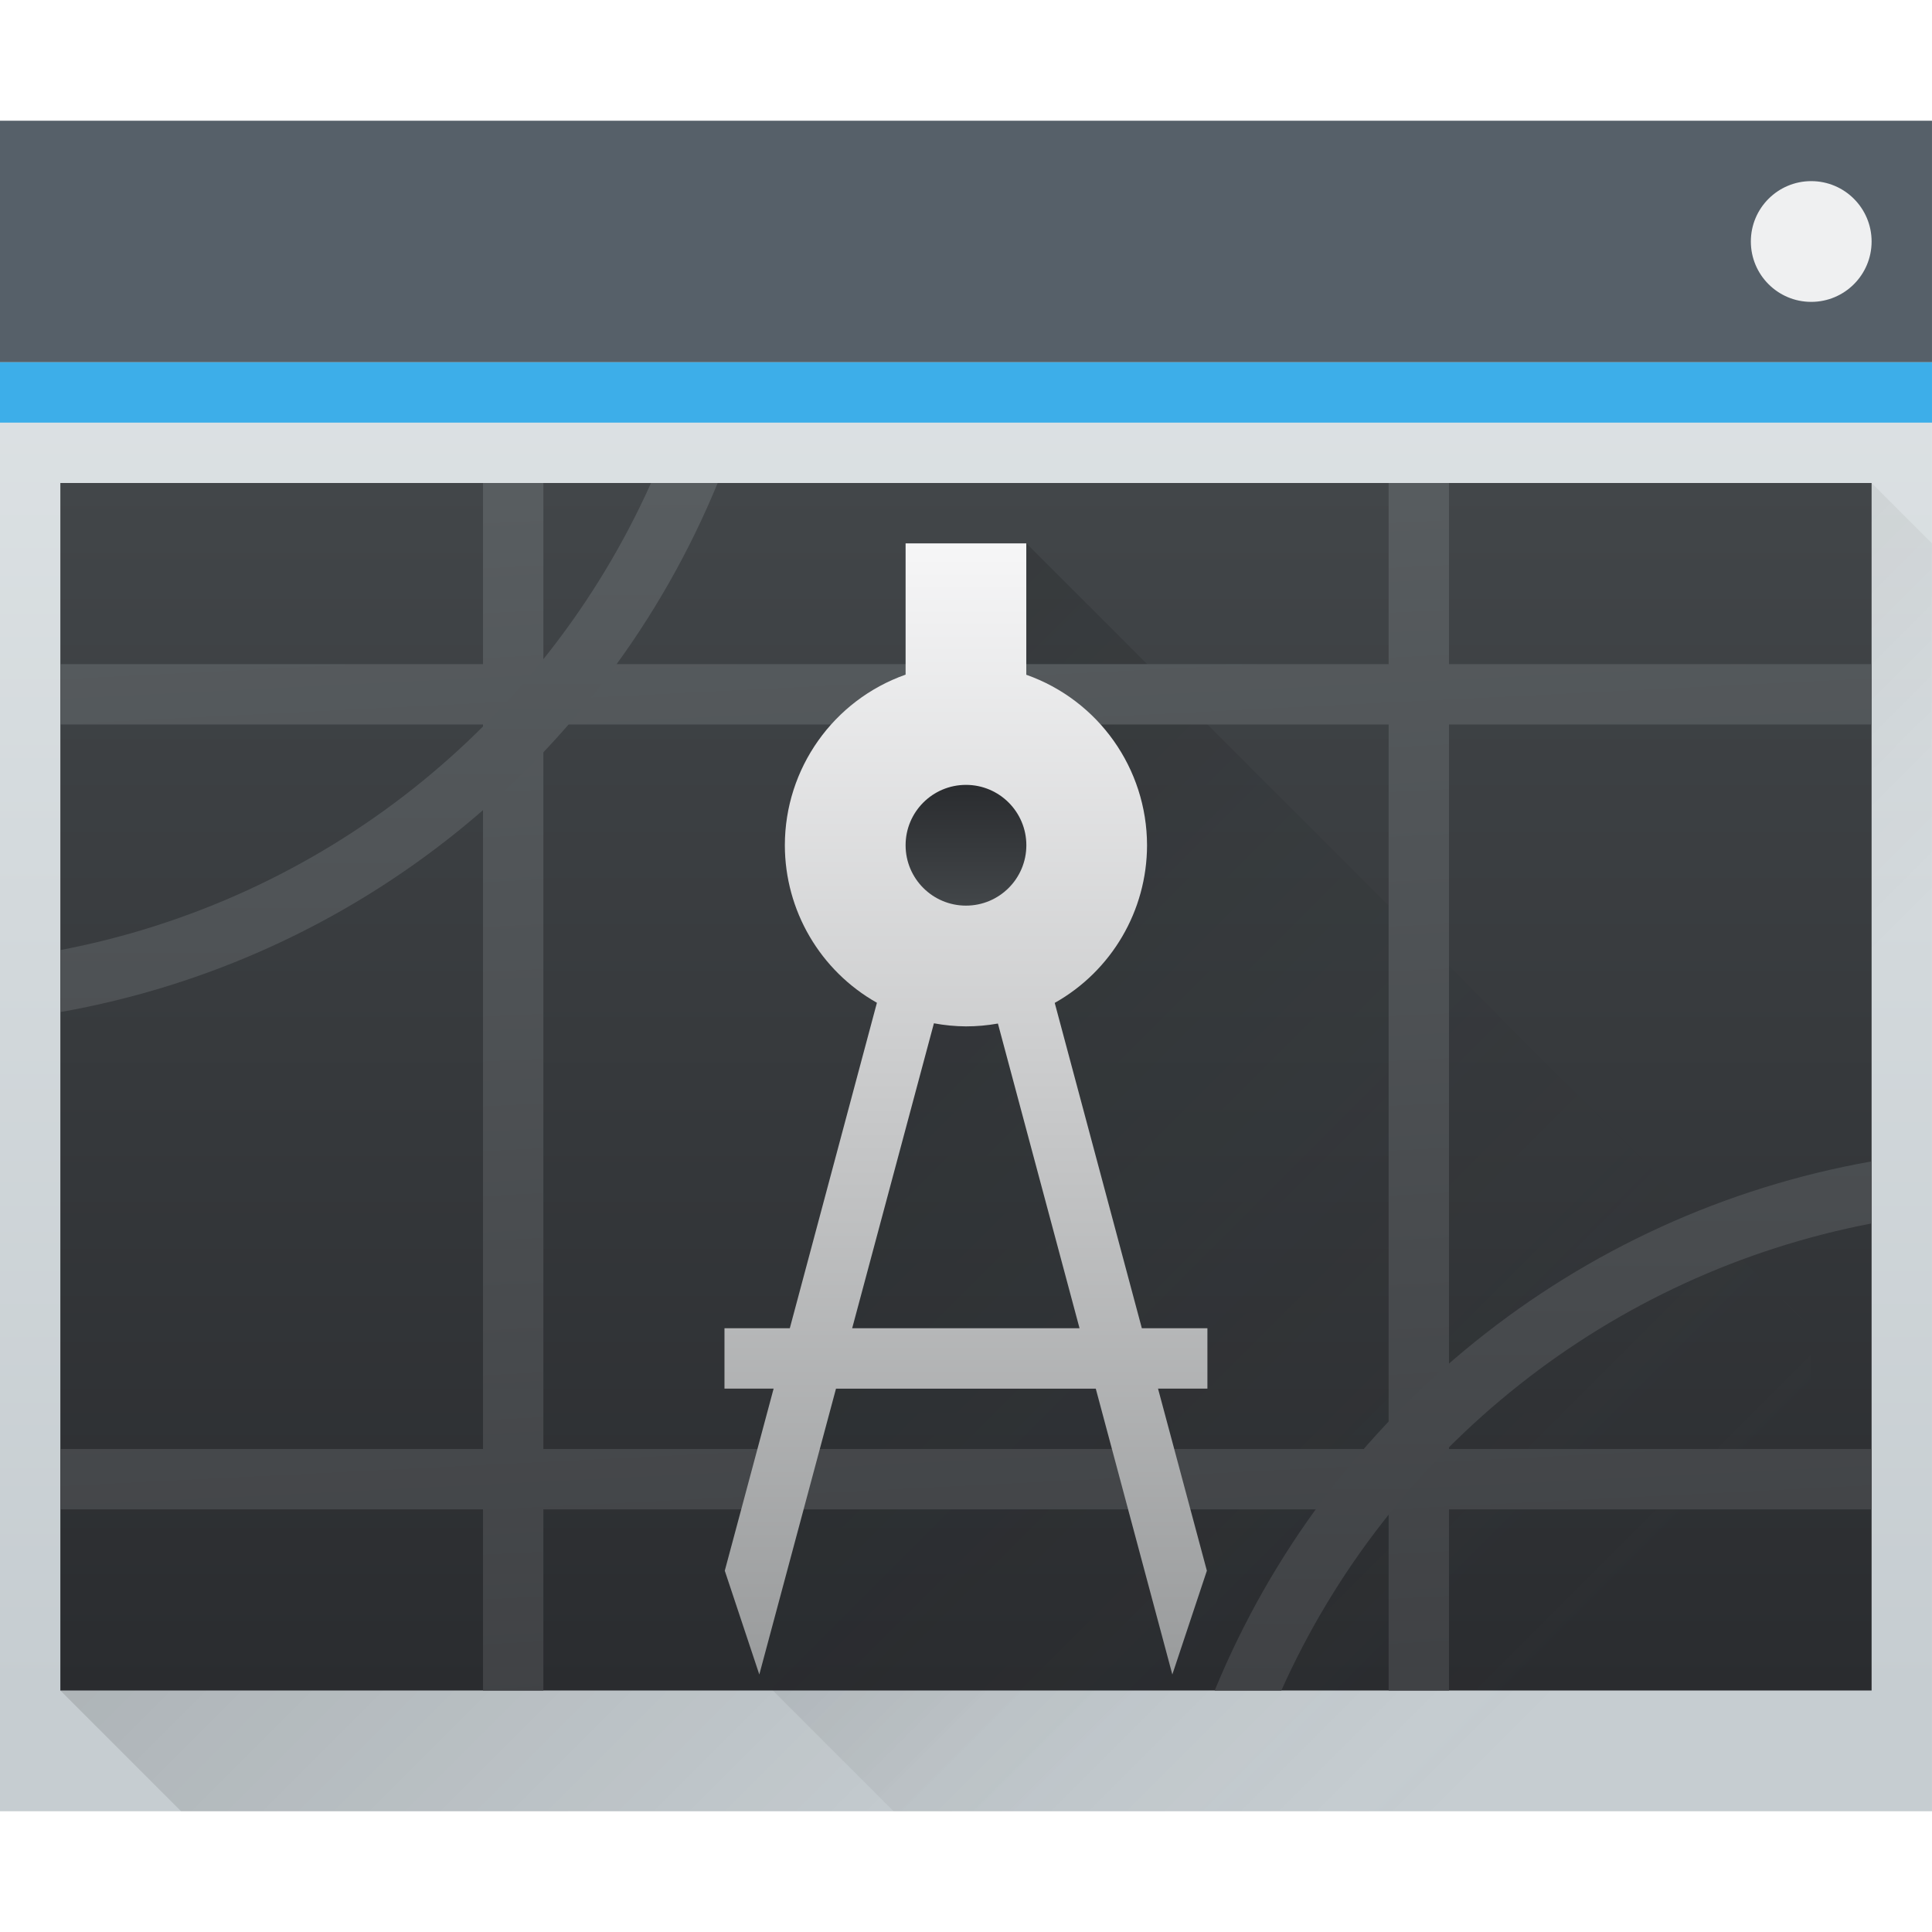
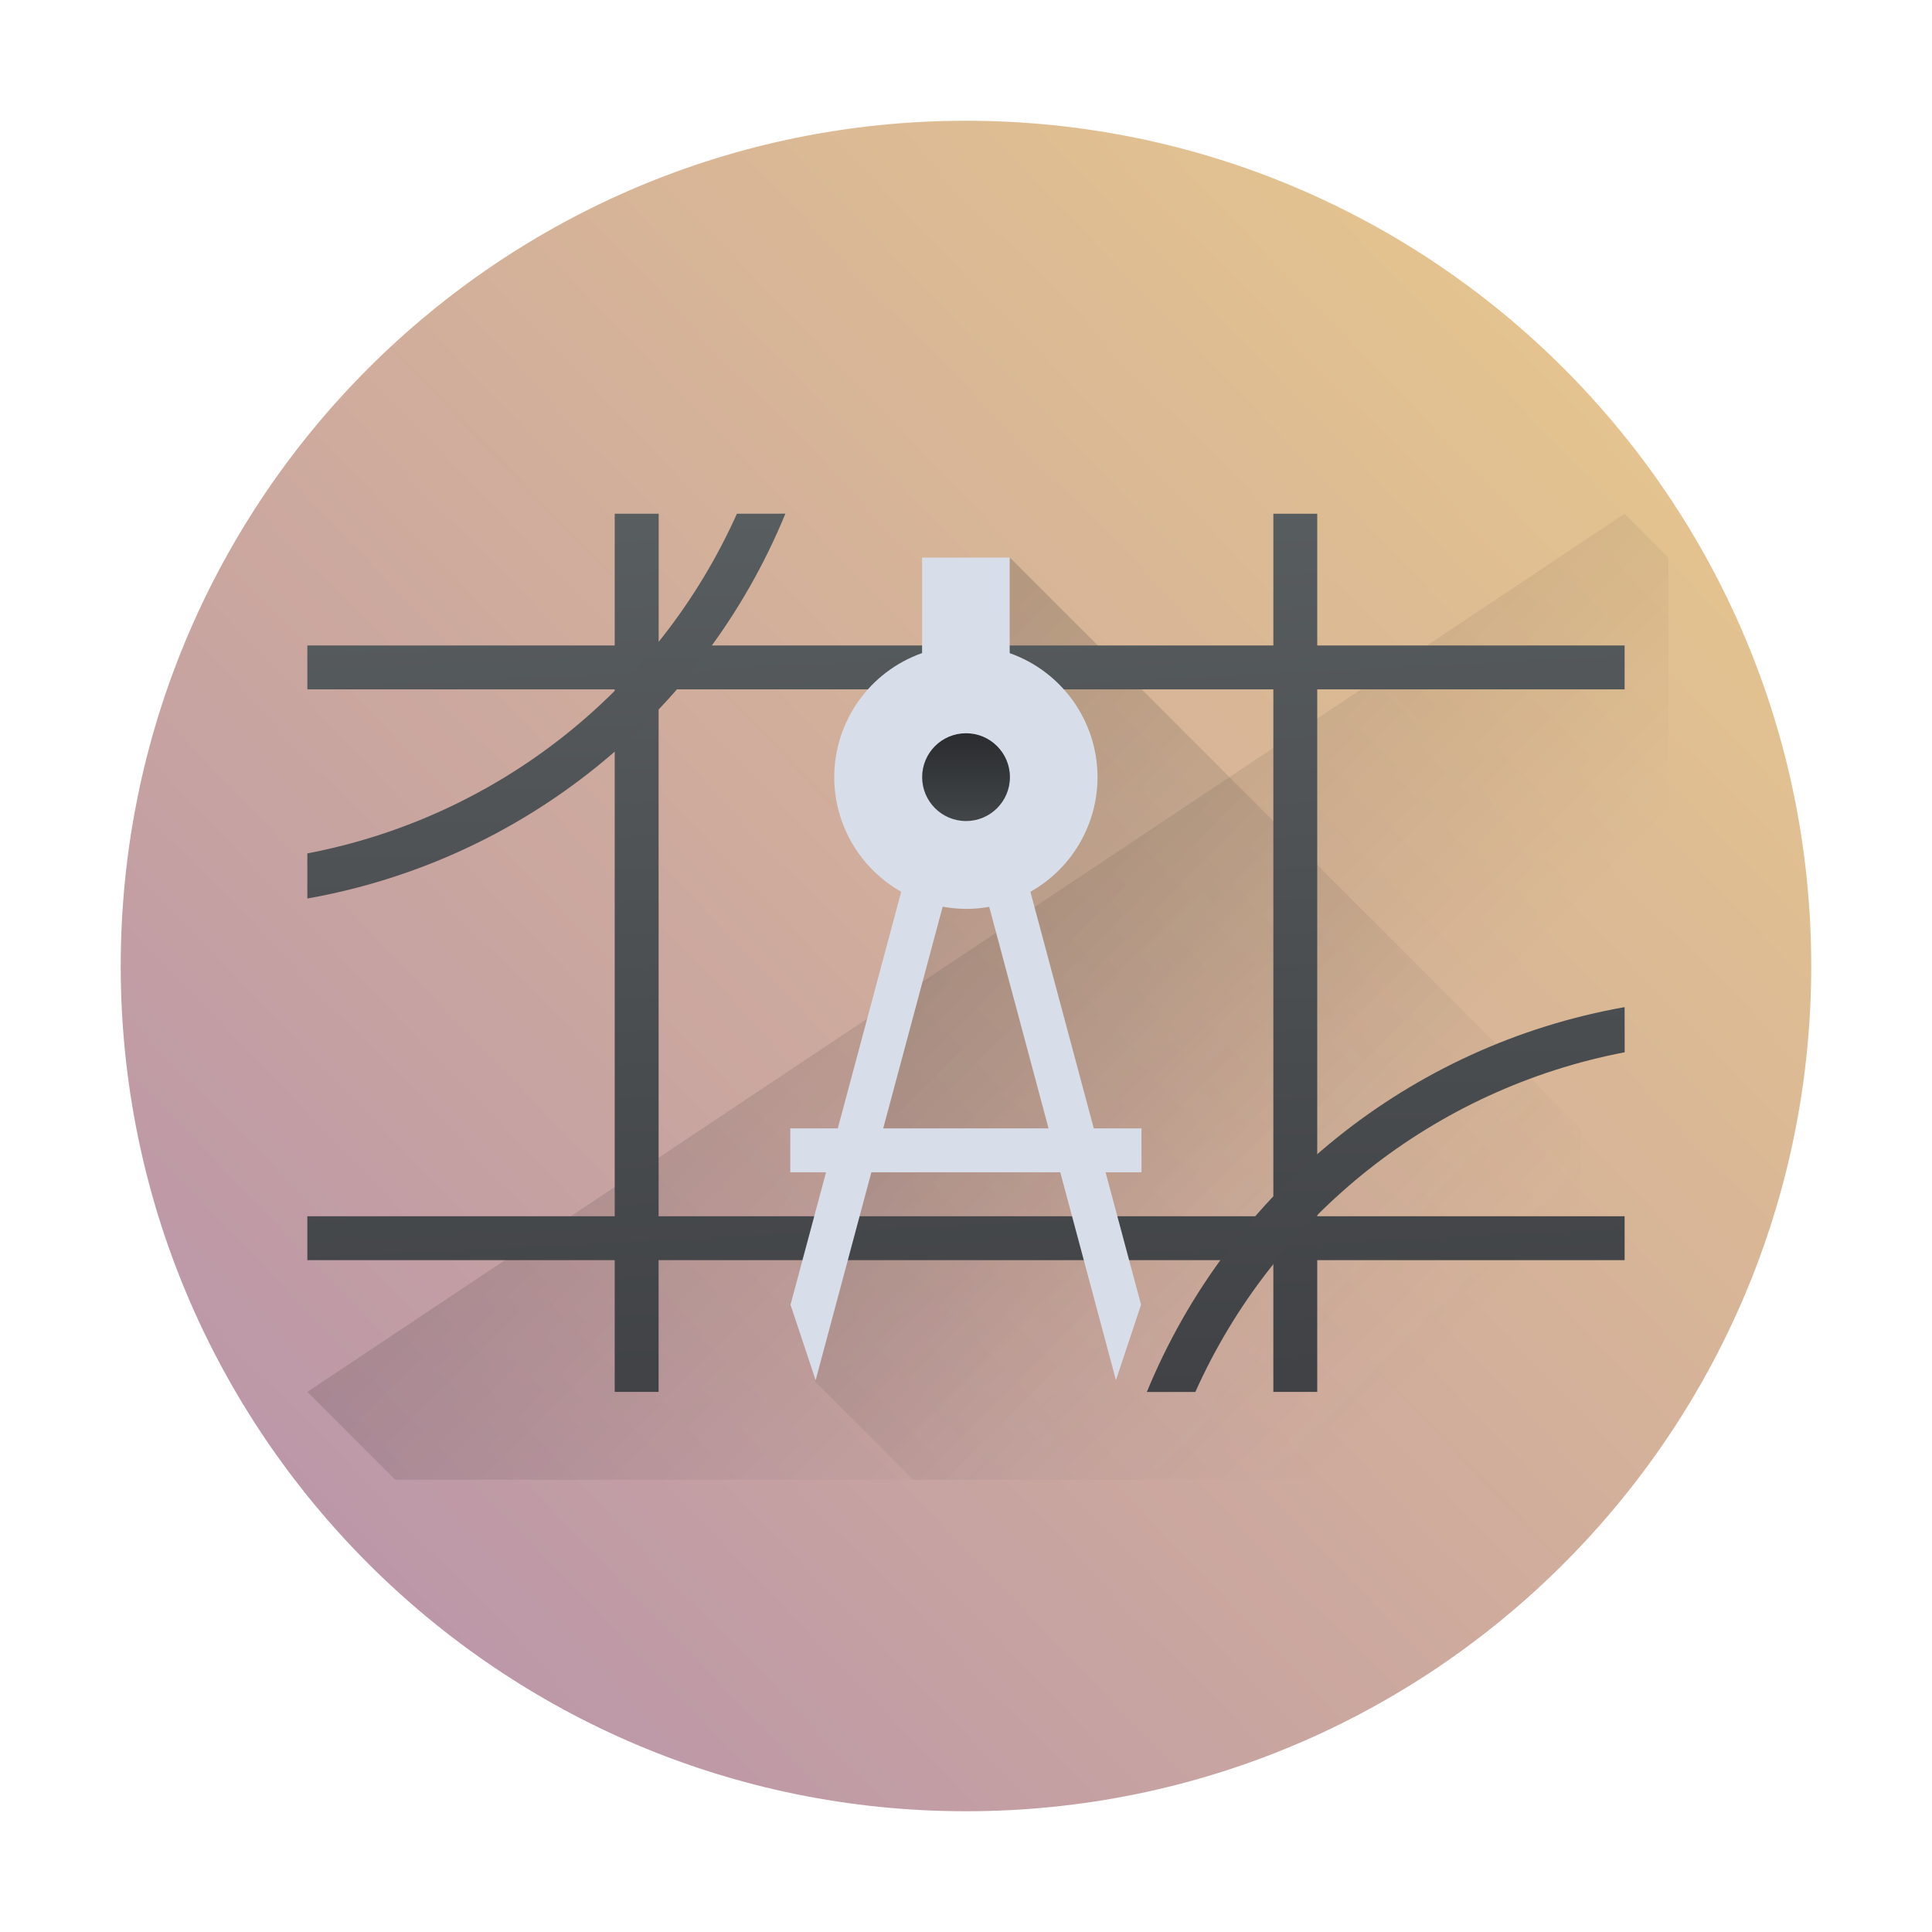
- <svg xmlns="http://www.w3.org/2000/svg" xmlns:xlink="http://www.w3.org/1999/xlink" width="32" version="1.1" height="32" viewBox="0 0 32 32">
+ <svg xmlns="http://www.w3.org/2000/svg" xmlns:xlink="http://www.w3.org/1999/xlink" width="32" version="1.1" height="32" viewBox="0 0 32 32" id="svg1082">
  <defs id="defs5455">
+     <linearGradient id="linearGradient915">
+       <stop style="stop-color:#b48ead;stop-opacity:1;" offset="0" id="stop911" />
+       <stop style="stop-color:#ebcb8b;stop-opacity:1;" offset="1" id="stop913" />
+     </linearGradient>
+     <filter id="g" x="-0.036" y="-0.036" width="1.072" height="1.072" color-interpolation-filters="sRGB">
+       <feGaussianBlur stdDeviation="0.45" id="feGaussianBlur1208" />
+     </filter>
+     <linearGradient id="f" x1="16" x2="16" y1="1" y2="31" gradientUnits="userSpaceOnUse" gradientTransform="translate(340.368,485.8319)">
+       <stop stop-color="#f71252" offset="0" id="stop1216" style="stop-color:#ff9955;stop-opacity:1" />
+       <stop stop-color="#ff5c39" offset="1" id="stop1218" style="stop-color:#ffb2ff;stop-opacity:1;" />
+     </linearGradient>
+     <filter id="j" x="-0.041" y="-0.11" width="1.083" height="1.22" color-interpolation-filters="sRGB">
+       <feGaussianBlur stdDeviation="0.275" id="feGaussianBlur1221" />
+     </filter>
+     <linearGradient id="b" x1="16" x2="16" y1="4" y2="11" gradientUnits="userSpaceOnUse">
+       <stop stop-color="#fdfefe" offset="0" id="stop1211" />
+       <stop stop-color="#dfe4e6" offset="1" id="stop1213" />
+     </linearGradient>
+     <filter id="i" x="-0.06" y="-0.06" width="1.12" height="1.12" color-interpolation-filters="sRGB">
+       <feGaussianBlur stdDeviation="0.125" id="feGaussianBlur1226" />
+     </filter>
+     <linearGradient id="e" x1="7.5" x2="7.5" y1="12" y2="17" gradientUnits="userSpaceOnUse" xlink:href="#a" gradientTransform="translate(340.368,485.8319)" />
+     <linearGradient id="a" x2="0" y1="532.8" y2="527.8" gradientUnits="userSpaceOnUse">
+       <stop stop-color="#ebf1f1" offset="0" id="stop1203" />
+       <stop stop-color="#fcfcfc" offset="1" id="stop1205" />
+     </linearGradient>
+     <filter id="h" x="-0.06" y="-0.06" width="1.12" height="1.12" color-interpolation-filters="sRGB">
+       <feGaussianBlur stdDeviation="0.125" id="feGaussianBlur1229" />
+     </filter>
+     <linearGradient id="d" x1="7.5" x2="7.5" y1="12" y2="17" gradientTransform="translate(357.368,485.8319)" gradientUnits="userSpaceOnUse" xlink:href="#a" />
+     <linearGradient id="linearGradient1409" x2="0" y1="532.8" y2="527.8" gradientUnits="userSpaceOnUse">
+       <stop stop-color="#ebf1f1" offset="0" id="stop1405" />
+       <stop stop-color="#fcfcfc" offset="1" id="stop1407" />
+     </linearGradient>
+     <radialGradient id="c" cx="15.851" cy="20.863" r="13.734" gradientTransform="matrix(1,0,0,0.32764,340.368,489.5299)" gradientUnits="userSpaceOnUse">
+       <stop stop-opacity=".627" offset="0" id="stop1232" />
+       <stop stop-color="#030303" stop-opacity="0" offset="1" id="stop1234" />
+     </radialGradient>
+     <filter id="j-7" x="-0.041" y="-0.11" width="1.083" height="1.22" color-interpolation-filters="sRGB">
+       <feGaussianBlur stdDeviation="0.275" id="feGaussianBlur1221-5" />
+     </filter>
+     <linearGradient id="b-3" x1="16" x2="16" y1="4" y2="11" gradientUnits="userSpaceOnUse">
+       <stop stop-color="#fdfefe" offset="0" id="stop1211-5" />
+       <stop stop-color="#dfe4e6" offset="1" id="stop1213-6" />
+     </linearGradient>
+     <filter id="i-2" x="-0.06" y="-0.06" width="1.12" height="1.12" color-interpolation-filters="sRGB">
+       <feGaussianBlur stdDeviation="0.125" id="feGaussianBlur1226-9" />
+     </filter>
+     <linearGradient id="a-1" x2="0" y1="532.8" y2="527.8" gradientUnits="userSpaceOnUse">
+       <stop stop-color="#ebf1f1" offset="0" id="stop1203-2" />
+       <stop stop-color="#fcfcfc" offset="1" id="stop1205-7" />
+     </linearGradient>
+     <filter id="h-0" x="-0.06" y="-0.06" width="1.12" height="1.12" color-interpolation-filters="sRGB">
+       <feGaussianBlur stdDeviation="0.125" id="feGaussianBlur1229-9" />
+     </filter>
+     <linearGradient id="linearGradient1773" x2="0" y1="532.8" y2="527.8" gradientUnits="userSpaceOnUse">
+       <stop stop-color="#ebf1f1" offset="0" id="stop1769" />
+       <stop stop-color="#fcfcfc" offset="1" id="stop1771" />
+     </linearGradient>
+     <radialGradient id="c-3" cx="15.851" cy="20.863" r="13.734" gradientTransform="matrix(0.9333331,0,0,0.3057973,409.6381,504.3161)" gradientUnits="userSpaceOnUse">
+       <stop stop-opacity=".627" offset="0" id="stop1232-6" />
+       <stop stop-color="#030303" stop-opacity="0" offset="1" id="stop1234-0" />
+     </radialGradient>
+     <linearGradient xlink:href="#linearGradient915" id="linearGradient917" x1="386.571" y1="545.798" x2="414.571" y2="518.798" gradientUnits="userSpaceOnUse" />
+     <linearGradient xlink:href="#linearGradient4293" id="linearGradient11953" gradientUnits="userSpaceOnUse" gradientTransform="matrix(0.7272717,0,0,0.7272717,109.2472,143.3635)" x1="391.571" y1="525.798" x2="406.571" y2="540.798" />
+     <linearGradient id="linearGradient4293">
+       <stop id="stop4295" />
+       <stop offset="1" style="stop-opacity:0" id="stop4297" />
+     </linearGradient>
+     <linearGradient xlink:href="#linearGradient4400" id="linearGradient11955" gradientUnits="userSpaceOnUse" gradientTransform="matrix(0.7272717,0,0,0.7272717,109.2472,145.5453)" x1="397.571" y1="521.798" x2="413.571" y2="537.798" />
+     <linearGradient id="linearGradient4400">
+       <stop style="stop-color:#020303" id="stop4402" />
+       <stop offset="1" style="stop-color:#424649;stop-opacity:0" id="stop4404" />
+     </linearGradient>
+     <linearGradient xlink:href="#linearGradient4430" id="linearGradient11957" gradientUnits="userSpaceOnUse" gradientTransform="matrix(0.7272717,0,0,0.7272717,388.9352,518.4888)" x1="15" y1="28" x2="14" y2="8" />
    <linearGradient id="linearGradient4430">
      <stop style="stop-color:#404245" id="stop4432" />
      <stop offset="1" style="stop-color:#585d60" id="stop4434" />
    </linearGradient>
-     <linearGradient xlink:href="#linearGradient4400" id="linearGradient4244" y1="521.798" x1="397.571" y2="537.798" x2="413.571" gradientUnits="userSpaceOnUse" gradientTransform="matrix(1 0 0 1 -384.5714 -512.798)" />
-     <linearGradient xlink:href="#linearGradient4159" id="linearGradient4191" y1="525.798" y2="527.798" x2="0" gradientUnits="userSpaceOnUse" gradientTransform="matrix(1 0 0 1 -0.000012 3)" />
+     <linearGradient xlink:href="#linearGradient4430" id="linearGradient4583-4" y1="26" y2="6" x2="0" gradientUnits="userSpaceOnUse" gradientTransform="matrix(0.7272717,0,0,0.7272717,388.9352,519.9434)" />
+     <linearGradient xlink:href="#linearGradient4159" id="linearGradient4191-6" y1="525.798" y2="527.798" x2="0" gradientUnits="userSpaceOnUse" gradientTransform="matrix(0.7272717,0,0,0.7272717,109.2472,145.5453)" />
    <linearGradient id="linearGradient4159">
      <stop style="stop-color:#2a2c2f" id="stop4161" />
      <stop offset="1" style="stop-color:#424649" id="stop4163" />
    </linearGradient>
-     <linearGradient xlink:href="#linearGradient4430" id="linearGradient4329" y1="28" x1="15" y2="8" x2="14" gradientUnits="userSpaceOnUse" />
-     <linearGradient id="linearGradient4400">
-       <stop style="stop-color:#020303" id="stop4402" />
-       <stop offset="1" style="stop-color:#424649;stop-opacity:0" id="stop4404" />
-     </linearGradient>
-     <linearGradient id="linearGradient4303">
-       <stop style="stop-color:#989a9b" id="stop4305" />
-       <stop offset="1" style="stop-color:#f6f6f7" id="stop4307" />
-     </linearGradient>
-     <linearGradient xlink:href="#linearGradient4303" id="linearGradient4556" y1="25" y2="6" x2="0" gradientUnits="userSpaceOnUse" gradientTransform="matrix(1 0 0 1 384.5714 518.798)" />
-     <linearGradient xlink:href="#linearGradient4430" id="linearGradient4583" y1="26" y2="6" x2="0" gradientUnits="userSpaceOnUse" gradientTransform="matrix(1 0 0 1 0 2)" />
-     <linearGradient id="linearGradient4303-6">
-       <stop style="stop-color:#c6cdd1" id="stop4305-7" />
-       <stop offset="1" style="stop-color:#e0e5e7" id="stop4307-0" />
-     </linearGradient>
-     <linearGradient id="linearGradient4643-8" xlink:href="#linearGradient4303-6" y1="543.798" y2="502.655" x2="0" gradientUnits="userSpaceOnUse" gradientTransform="matrix(0.6666673 0 0 0.6351842 128.1901 198.5187)" />
-     <linearGradient id="linearGradient4183" xlink:href="#linearGradient4293" y1="525.798" y2="540.798" x1="391.571" gradientUnits="userSpaceOnUse" x2="406.571" gradientTransform="matrix(1 0 0 1 -0.000007 0.000029)" />
-     <linearGradient id="linearGradient4293">
-       <stop id="stop4295" />
-       <stop offset="1" style="stop-opacity:0" id="stop4297" />
-     </linearGradient>
-     <linearGradient xlink:href="#linearGradient4159" id="linearGradient4251" y1="543.798" y2="523.798" x2="0" gradientUnits="userSpaceOnUse" />
  </defs>
  <g id="layer1" transform="matrix(1 0 0 1 -384.5714 -515.798)">
-     <rect width="32" x="384.571" y="517.798" rx="0" height="28" style="fill:url(#linearGradient4643-8)" id="rect4641-5" />
-     <path style="fill:url(#linearGradient4183);opacity:0.2;fill-rule:evenodd" id="path4167" d="m 385.571,543.798 30,-20 1,1 -1e-5,21 -29,3e-5 z" />
-     <rect width="32" x="384.571" y="517.798" height="4" style="fill:#566069" id="rect4647-8" />
-     <rect width="32" x="384.571" y="521.798" height="1" style="fill:#3daee9" id="rect4649-8" />
-     <rect width="30" x="385.571" y="523.798" height="20" style="fill:url(#linearGradient4251)" id="rect4653-5" />
-     <rect width="2" x="413.571" y="518.798" rx="1" height="2" style="fill:#eff0f1" id="rect4661-1" />
-     <path style="fill:url(#linearGradient4244);opacity:0.2;fill-rule:evenodd" id="path4236" d="M 17 9 L 12.557 27.756 L 14.801 30 L 30 30 L 30 22 L 17 9 z " transform="matrix(1 0 0 1 384.5714 515.798)" />
-     <path style="fill:url(#linearGradient4329);stroke-linecap:square;stroke-width:0.1" id="rect4315" d="m 8,8 0,3 -7,0 0,1 7,0 0,12 -7,0 0,1 7,0 0,3 1,0 0,-3 14,0 0,3 1,0 0,-3 7,0 0,-1 -7,0 0,-12 7,0 0,-1 -7,0 0,-3 -1,0 0,3 -14,0 0,-3 z m 1,4 14,0 0,12 -14,0 z" transform="matrix(1 0 0 1 384.5714 515.798)" />
-     <path style="fill:url(#linearGradient4583);stroke-linecap:square;stroke-width:0.1" id="path4560" d="M 10.783,8 C 8.98,12.021 5.328,14.909 1,15.736 l 0,1.027 C 5.89,15.899 9.998,12.593 11.887,8 Z M 31,19.236 C 26.112,20.102 22.007,23.409 20.119,28 l 1.104,0 C 23.024,23.981 26.674,21.093 31,20.264 Z" transform="matrix(1 0 0 1 384.5714 515.798)" />
-     <path style="fill:url(#linearGradient4556);stroke-linecap:square;stroke-width:0.1" id="rect4530" d="m 399.571,524.798 0,2.174 a 3,3 0 0 0 -2,2.826 3,3 0 0 0 1.525,2.609 l -1.443,5.391 -1.082,0 0,1 0.814,0 -0.809,3.016 0.572,1.719 1.27,-4.734 4.303,0 1.268,4.734 0.572,-1.719 -0.809,-3.016 0.818,0 0,-1 -1.086,0 -1.443,-5.389 a 3,3 0 0 0 1.529,-2.611 3,3 0 0 0 -2,-2.824 l 0,-2.176 -2,0 z m 0.469,7.949 a 3,3 0 0 0 0.531,0.051 3,3 0 0 0 0.529,-0.047 l 1.352,5.047 -3.766,0 1.354,-5.051 z" />
-     <circle cx="400.571" cy="529.798" style="shape-rendering:auto;color-interpolation-filters:linearRGB;fill:url(#linearGradient4191);image-rendering:auto;text-rendering:auto;color:#000000;color-rendering:auto;color-interpolation:sRGB" r="1" id="path4234" />
+     <ellipse cx="400.571" cy="531.798" fill-rule="evenodd" id="circle1241-6" rx="14" ry="14" style="fill-opacity:1;fill:url(#linearGradient917)" />
+     <path style="opacity:0.2;fill:url(#linearGradient11953);fill-rule:evenodd;stroke-width:0.727" id="path4167-6" d="m 389.662,538.852 21.818,-14.545 0.727,0.727 -10e-6,15.273 -21.091,2e-5 z" />
+     <path style="opacity:0.2;fill:url(#linearGradient11955);fill-rule:evenodd;stroke-width:0.727" id="path4236-2" d="m 401.299,525.034 -3.232,13.641 1.632,1.632 h 11.054 v -5.818 z" />
+     <path style="fill:url(#linearGradient11957);stroke-width:0.073;stroke-linecap:square" id="rect4315-0" d="m 394.753,524.307 v 2.182 h -5.091 v 0.727 h 5.091 v 8.727 h -5.091 v 0.727 h 5.091 v 2.182 h 0.727 v -2.182 h 10.182 v 2.182 h 0.727 v -2.182 h 5.091 v -0.727 h -5.091 v -8.727 h 5.091 v -0.727 h -5.091 V 524.307 h -0.727 v 2.182 H 395.481 V 524.307 Z m 0.727,2.909 h 10.182 v 8.727 h -10.182 z" />
+     <path style="fill:url(#linearGradient4583-4);stroke-width:0.073;stroke-linecap:square" id="path4560-6" d="m 396.777,524.307 c -1.311,2.924 -3.967,5.025 -7.115,5.626 v 0.747 c 3.556,-0.629 6.544,-3.033 7.918,-6.374 z m 14.703,8.172 c -3.555,0.63 -6.54,3.035 -7.913,6.374 h 0.803 c 1.31,-2.923 3.965,-5.023 7.111,-5.626 z" />
+     <path style="fill:#d8dee9;fill-opacity:1;stroke-width:0.073;stroke-linecap:square" id="rect4530-1" d="m 399.844,525.034 v 1.581 a 2.182,2.182 0 0 0 -1.455,2.055 2.182,2.182 0 0 0 1.109,1.898 l -1.05,3.92 h -0.787 v 0.727 h 0.592 l -0.588,2.193 0.416,1.25 0.923,-3.443 h 3.129 l 0.922,3.443 0.416,-1.25 -0.588,-2.193 h 0.595 v -0.727 h -0.79 l -1.05,-3.919 a 2.182,2.182 0 0 0 1.112,-1.899 2.182,2.182 0 0 0 -1.455,-2.054 v -1.582 z m 0.341,5.781 a 2.182,2.182 0 0 0 0.386,0.037 2.182,2.182 0 0 0 0.385,-0.034 l 0.983,3.67 h -2.739 z" />
+     <circle cx="400.572" cy="528.67" style="color:#000000;color-interpolation:sRGB;color-interpolation-filters:linearRGB;fill:url(#linearGradient4191-6);stroke-width:0.727;color-rendering:auto;image-rendering:auto;shape-rendering:auto;text-rendering:auto" r="0.727" id="path4234-5" />
  </g>
</svg>
